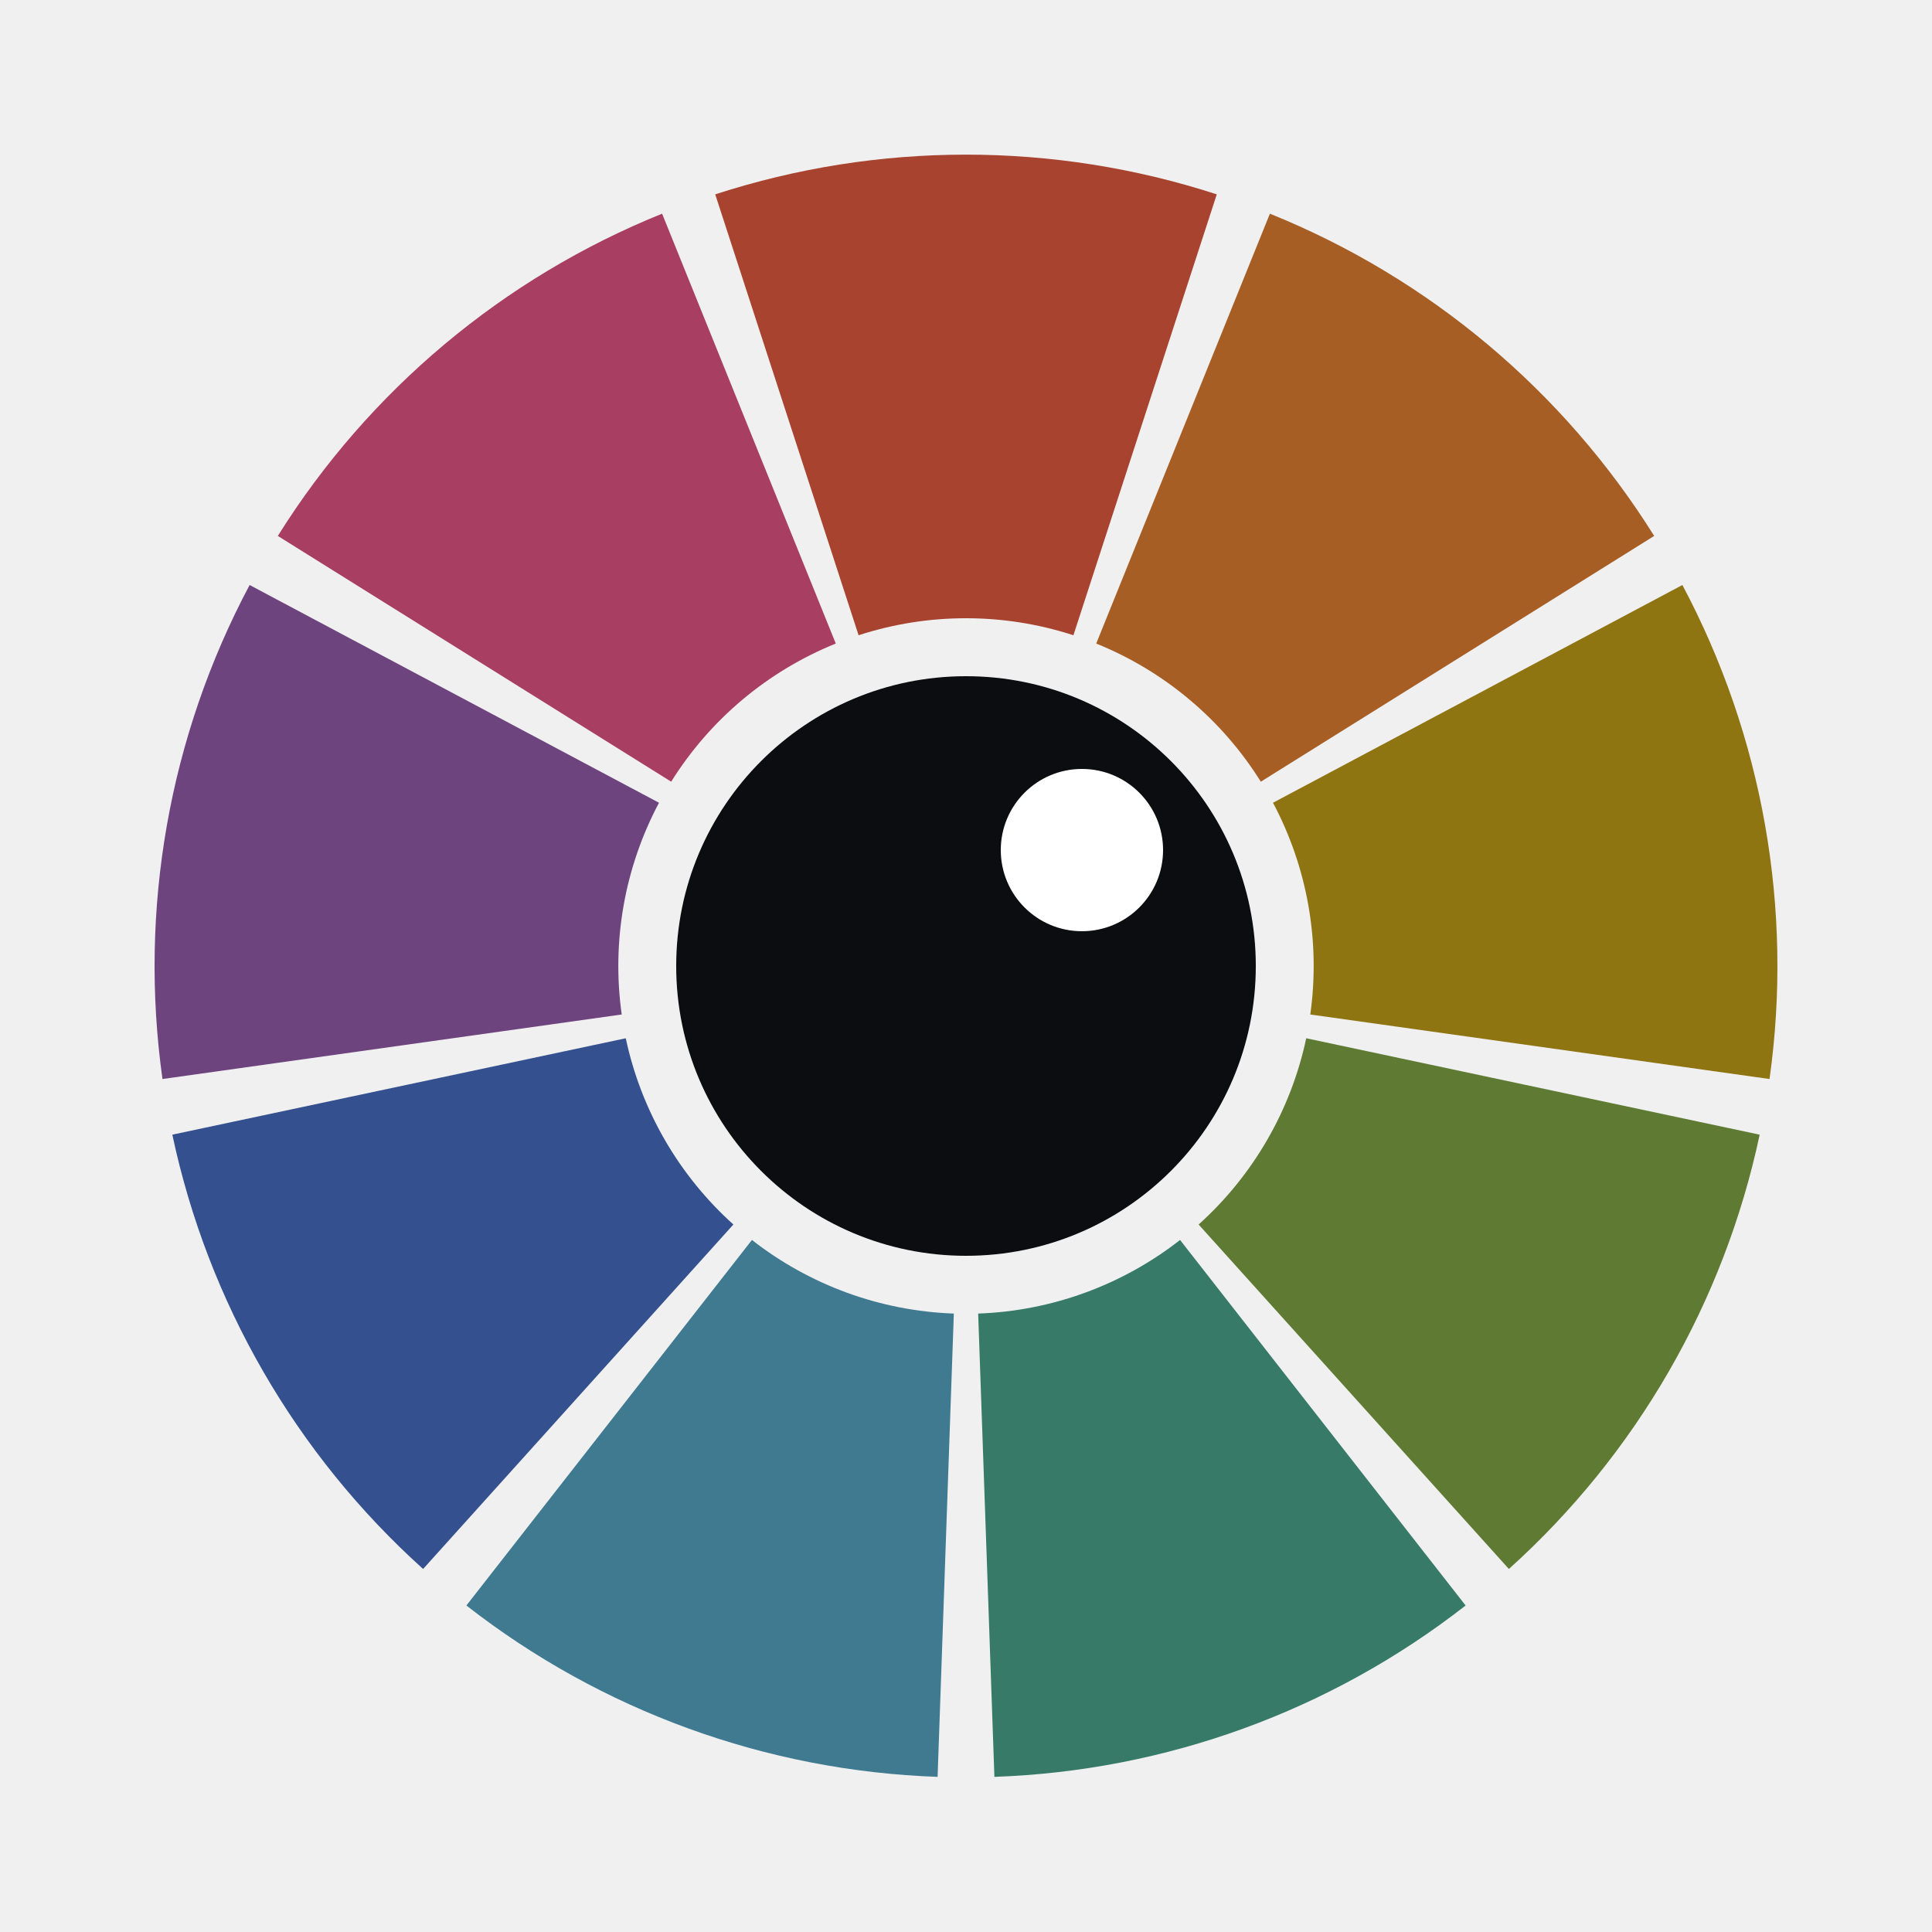
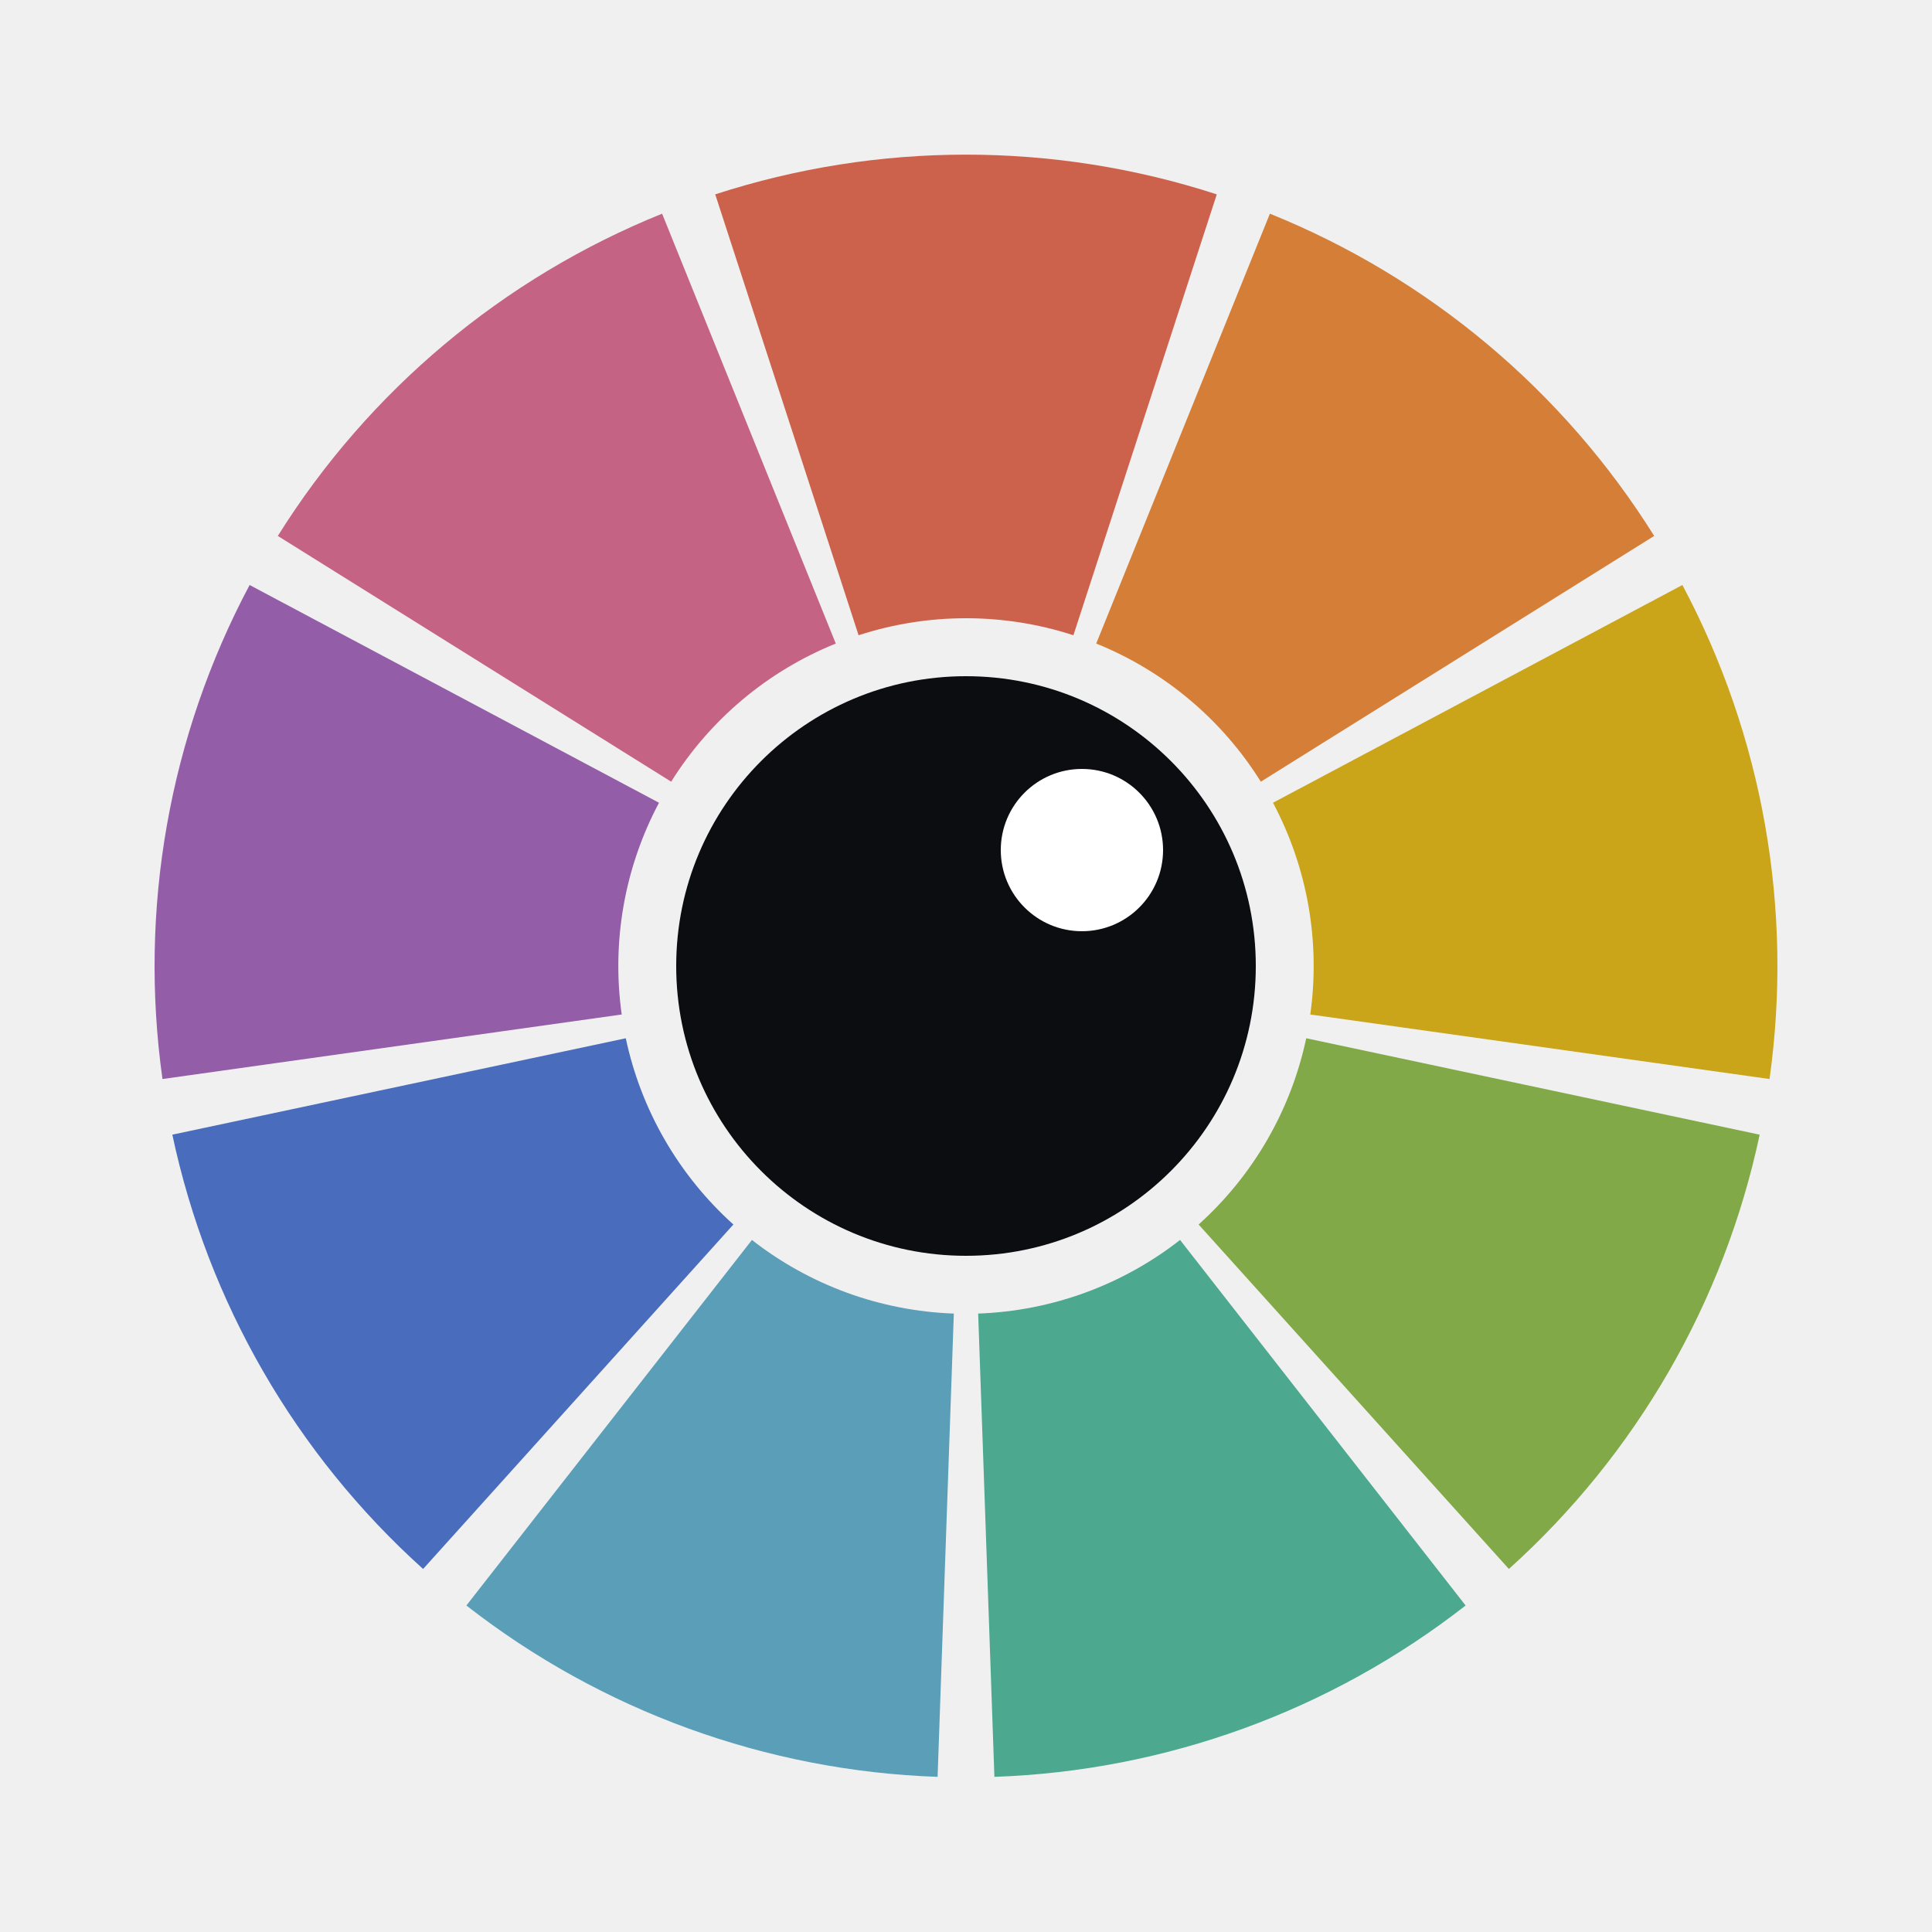
<svg xmlns="http://www.w3.org/2000/svg" viewBox="0 0 100 100">
-   <path d="M37.02 10.06 A42 42 0 0 1 62.98 10.06 L55.56 32.88 A18 18 0 0 0 44.44 32.88 Z" fill="#A8432F" />
-   <path d="M65.73 11.06 A42 42 0 0 1 85.62 27.74 L65.26 40.46 A18 18 0 0 0 56.74 33.31 Z" fill="#A65E24" />
-   <path d="M87.08 30.28 A42 42 0 0 1 91.59 55.85 L67.82 52.51 A18 18 0 0 0 65.89 41.55 Z" fill="#8F7412" />
-   <path d="M91.08 58.73 A42 42 0 0 1 78.10 81.21 L62.04 63.38 A18 18 0 0 0 67.61 53.74 Z" fill="#5E7A33" />
-   <path d="M75.86 83.10 A42 42 0 0 1 51.47 91.97 L50.63 67.99 A18 18 0 0 0 61.08 64.18 Z" fill="#377A68" />
-   <path d="M48.53 91.97 A42 42 0 0 1 24.14 83.10 L38.92 64.18 A18 18 0 0 0 49.37 67.99 Z" fill="#3F7A91" />
-   <path d="M21.90 81.21 A42 42 0 0 1 8.92 58.73 L32.39 53.74 A18 18 0 0 0 37.96 63.38 Z" fill="#34508F" />
-   <path d="M8.41 55.85 A42 42 0 0 1 12.92 30.28 L34.11 41.55 A18 18 0 0 0 32.18 52.51 Z" fill="#6E447F" />
-   <path d="M14.38 27.74 A42 42 0 0 1 34.27 11.06 L43.26 33.31 A18 18 0 0 0 34.74 40.46 Z" fill="#A83E62" />
+   <path d="M37.02 10.06 A42 42 0 0 1 62.98 10.06 L55.56 32.88 A18 18 0 0 0 44.44 32.88 Z" fill="#CD624C" />
+   <path d="M65.73 11.06 A42 42 0 0 1 85.62 27.74 L65.26 40.46 A18 18 0 0 0 56.74 33.31 Z" fill="#D47E38" />
+   <path d="M87.08 30.28 A42 42 0 0 1 91.59 55.85 L67.82 52.51 A18 18 0 0 0 65.89 41.55 Z" fill="#CAA419" />
+   <path d="M91.08 58.73 A42 42 0 0 1 78.10 81.21 L62.04 63.38 A18 18 0 0 0 67.61 53.74 Z" fill="#82A947" />
+   <path d="M75.86 83.10 A42 42 0 0 1 51.47 91.97 L50.63 67.99 A18 18 0 0 0 61.08 64.18 Z" fill="#4CA88F" />
+   <path d="M48.53 91.97 A42 42 0 0 1 24.14 83.10 L38.92 64.18 A18 18 0 0 0 49.37 67.99 Z" fill="#5B9EB8" />
+   <path d="M21.90 81.21 A42 42 0 0 1 8.92 58.73 L32.39 53.74 A18 18 0 0 0 37.96 63.38 Z" fill="#496CBD" />
+   <path d="M8.41 55.85 A42 42 0 0 1 12.92 30.28 L34.11 41.55 A18 18 0 0 0 32.18 52.51 Z" fill="#935DA8" />
+   <path d="M14.38 27.74 A42 42 0 0 1 34.27 11.06 L43.26 33.31 A18 18 0 0 0 34.74 40.46 Z" fill="#C56384" />
  <circle cx="50" cy="50" r="15" fill="#0C0D10" />
  <circle cx="56" cy="44" r="4.2" fill="#FFFFFF" />
</svg>
